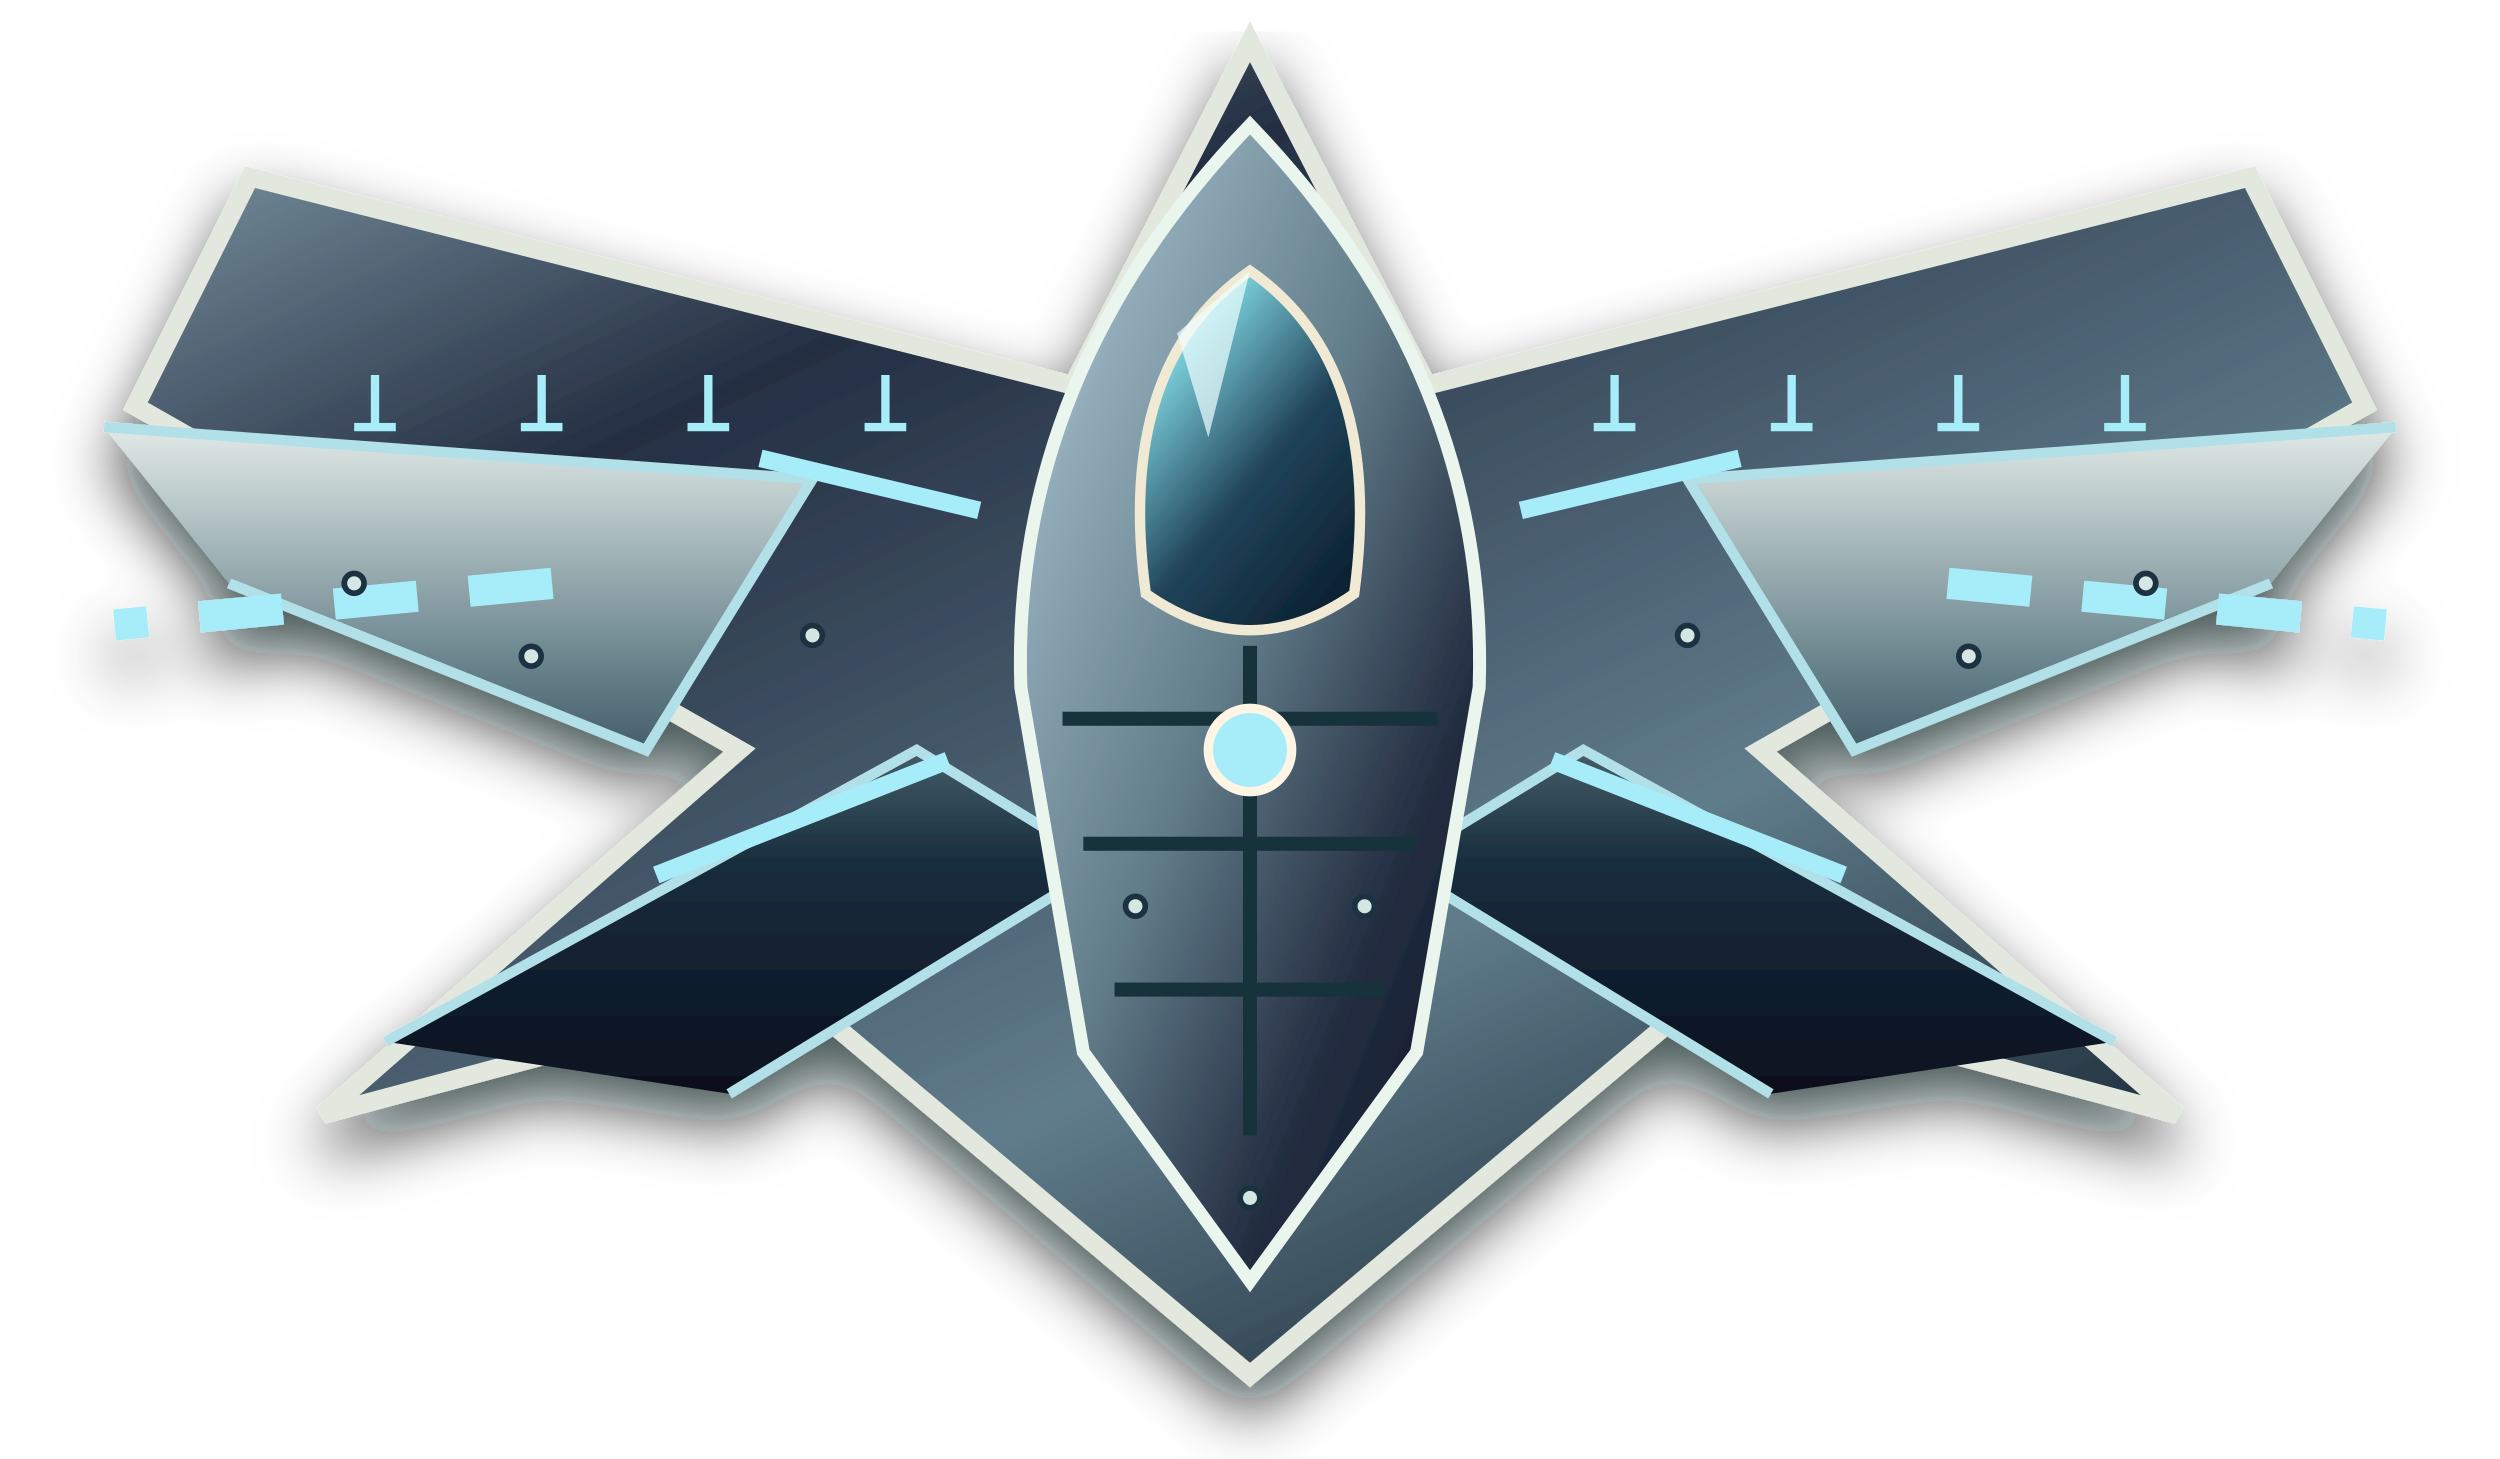
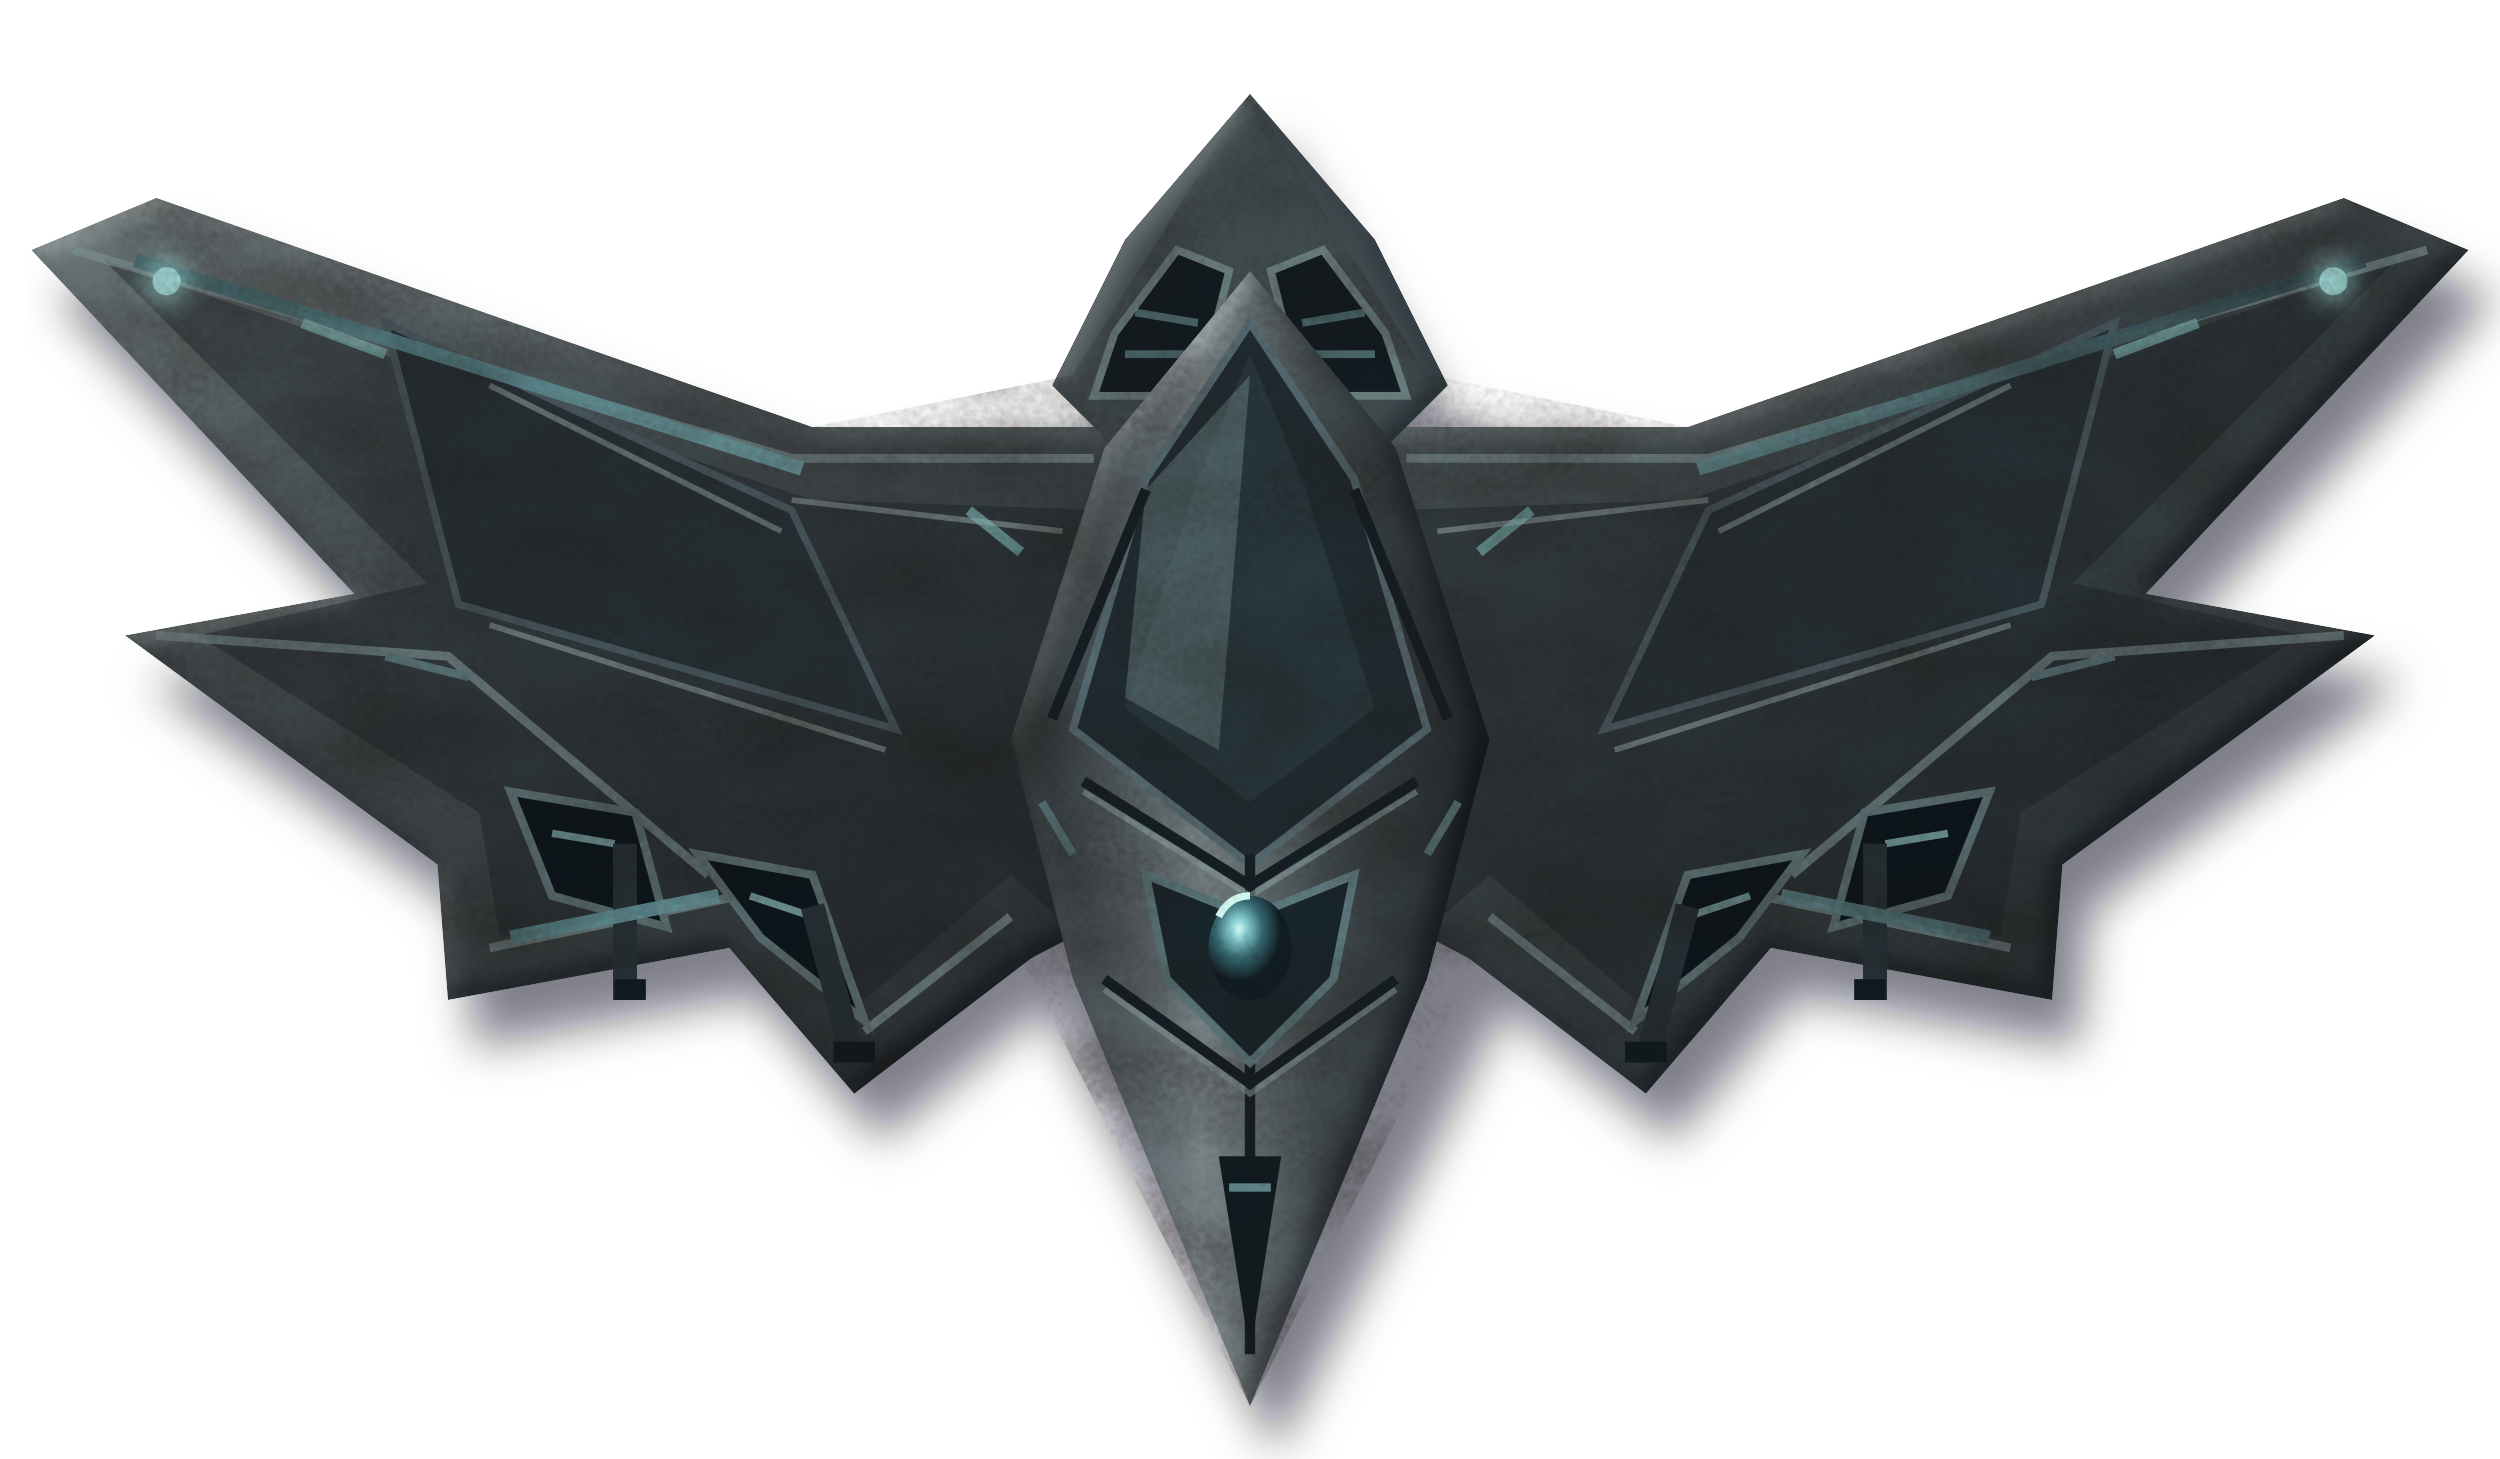
- <svg xmlns="http://www.w3.org/2000/svg" width="240" height="140" viewBox="0 0 240 140">
+ <svg xmlns="http://www.w3.org/2000/svg" xmlns:xlink="http://www.w3.org/1999/xlink" width="240" height="140" viewBox="0 0 240 140">
  <defs>
-     <linearGradient id="hull" x1="0" y1="0" x2="1" y2="1">
-       <stop stop-color="#f6fbf6" />
-       <stop offset=".19" stop-color="#91abb9" />
-       <stop offset=".46" stop-color="#627d8a" />
-       <stop offset=".73" stop-color="#242e42" />
-       <stop offset="1" stop-color="#090f1e" />
+     <filter id="bevel" x="-5%" y="-5%" width="110%" height="110%" color-interpolation-filters="sRGB">
+       <feGaussianBlur in="SourceAlpha" stdDeviation="1.1" result="height" />
+       <feDiffuseLighting in="height" surfaceScale="2.6" diffuseConstant="1.18" lighting-color="#fff" result="diffuse">
+         <feDistantLight azimuth="225" elevation="52" />
+       </feDiffuseLighting>
+       <feSpecularLighting in="height" surfaceScale="2.6" specularConstant=".75" specularExponent="18" lighting-color="#fff4df" result="specular">
+         <feDistantLight azimuth="225" elevation="44" />
+       </feSpecularLighting>
+       <feComposite in="SourceGraphic" in2="diffuse" operator="arithmetic" k1="1" result="lit" />
+       <feComposite in="specular" in2="SourceAlpha" operator="in" result="gloss" />
+       <feComposite in="gloss" in2="lit" operator="arithmetic" k2=".38" k3="1" result="shaded" />
+       <feComposite in="shaded" in2="SourceAlpha" operator="in" />
+     </filter>
+     <filter id="grime" x="0" y="0" width="100%" height="100%" color-interpolation-filters="sRGB">
+       <feTurbulence type="fractalNoise" baseFrequency=".07 .12" numOctaves="3" seed="34" result="mottle" />
+       <feTurbulence type="fractalNoise" baseFrequency="1.4" numOctaves="2" seed="5" result="grain" />
+       <feComposite in="mottle" in2="grain" operator="arithmetic" k2=".7" k3=".3" />
+       <feColorMatrix type="matrix" values="0 0 0 0 .1  0 0 0 0 .07  0 0 0 0 .05  -1.6 0 0 0 1.05" />
+       <feComposite in2="SourceAlpha" operator="in" />
+     </filter>
+     <filter id="shadow" x="-20%" y="-20%" width="140%" height="150%">
+       <feGaussianBlur in="SourceAlpha" stdDeviation="2.2" />
+       <feOffset dx="2.5" dy="4.5" result="blur" />
+       <feFlood flood-color="#02070d" flood-opacity=".5" />
+       <feComposite in2="blur" operator="in" />
+     </filter>
+     <filter id="glow" x="-200%" y="-200%" width="500%" height="500%">
+       <feGaussianBlur stdDeviation="1.5" result="halo" />
+       <feMerge>
+         <feMergeNode in="halo" />
+         <feMergeNode in="halo" />
+         <feMergeNode in="SourceGraphic" />
+       </feMerge>
+     </filter>
+     <linearGradient id="wingL" x1="0" y1="0" x2=".9" y2="1">
+       <stop stop-color="#626e72" />
+       <stop offset=".4" stop-color="#343d42" />
+       <stop offset="1" stop-color="#171d22" />
    </linearGradient>
-     <linearGradient id="wing" x1="0" y1="0" x2=".8" y2="1">
-       <stop stop-color="#8eabb7" />
-       <stop offset=".29" stop-color="#242e42" />
-       <stop offset=".69" stop-color="#607c8b" />
-       <stop offset="1" stop-color="#101d29" />
+     <linearGradient id="wingR" x1="0" y1="0" x2="1" y2="1">
+       <stop stop-color="#414b50" />
+       <stop offset=".55" stop-color="#252e33" />
+       <stop offset="1" stop-color="#12191e" />
    </linearGradient>
-     <linearGradient id="glass" x1=".15" y1="0" x2=".9" y2="1">
-       <stop stop-color="#e6faff" />
-       <stop offset=".18" stop-color="#76c7d4" />
-       <stop offset=".55" stop-color="#204359" />
-       <stop offset="1" stop-color="#091c2d" />
+     <linearGradient id="body" x1="0" x2="1">
+       <stop stop-color="#161e22" />
+       <stop offset=".31" stop-color="#566168" />
+       <stop offset=".4" stop-color="#707c81" />
+       <stop offset=".65" stop-color="#343e43" />
+       <stop offset="1" stop-color="#11181d" />
    </linearGradient>
-     <radialGradient id="core">
-       <stop stop-color="#fff5da" />
-       <stop offset=".28" stop-color="#a7ecf9" />
-       <stop offset=".72" stop-color="#912c35" />
-       <stop offset="1" stop-color="#251624" />
+     <linearGradient id="edge">
+       <stop stop-color="#3d636a" />
+       <stop offset=".5" stop-color="#83b6ba" />
+       <stop offset="1" stop-color="#263a40" />
+     </linearGradient>
+     <radialGradient id="sensor" cx=".37" cy=".32">
+       <stop stop-color="#d6f7f2" />
+       <stop offset=".18" stop-color="#8bd2d5" />
+       <stop offset=".55" stop-color="#366971" />
+       <stop offset="1" stop-color="#101c23" />
    </radialGradient>
-     <linearGradient id="steel" x1="0" y1="0" x2="0" y2="1">
-       <stop stop-color="#e1eae7" />
-       <stop offset=".36" stop-color="#67828b" />
-       <stop offset=".65" stop-color="#192e3e" />
-       <stop offset="1" stop-color="#090f1d" />
-     </linearGradient>
-     <filter id="shadow" x="-25%" y="-25%" width="150%" height="160%">
-       <feDropShadow dx="0" dy="3" stdDeviation="3" flood-color="#030c17" flood-opacity=".72" />
-     </filter>
+     <g id="airframe">
+       <path d="M120 9 137 36 162 41 225 19 237 24 206 57 228 61 198 83 197 96 170 91 158 105 142 92 120 135 98 92 82 105 70 91 43 96 42 83 12 61 34 57 3 24 15 19 78 41 103 36Z" />
+     </g>
  </defs>
-   <g filter="url(#shadow)">
-     <path d="M120 4 137 37 216 17 227 39 169 72 209 107 164 95 120 132 76 95 31 107 71 72 13 39 24 17 103 37Z" fill="url(#wing)" stroke="#e3e8df" stroke-width="1.8" />
-     <path d="M10 41 78 46 62 72 22 56 M230 41 162 46 178 72 218 56 M37 100 88 72 106 83 70 105 M203 100 152 72 134 83 170 105" fill="url(#steel)" stroke="#b1e0e8" />
-     <path d="M53 56 11 60 M187 56 229 60" stroke="#a7ecf9" stroke-width="3" stroke-dasharray="8 5" />
-     <path d="M120 12Q97 36 98 66L104 101 120 123 136 101 142 66Q143 36 120 12Z" fill="url(#hull)" stroke="#eaf5ed" stroke-width="1.25" />
-     <path d="M120 26Q107 35 110 57Q120 64 130 57Q133 35 120 26Z" fill="url(#glass)" stroke="#f0e9d4" />
-     <path d="M113 32 120 26 116 42" fill="#eeffff" opacity=".7" />
-     <path d="M102 69h36 M104 81h32 M107 95h26 M120 62v47" fill="none" stroke="#18313b" stroke-width="1.35" />
-     <path d="M73 44 94 49 M167 44 146 49 M63 84 91 73 M177 84 149 73" stroke="#a7ecf9" stroke-width="1.7" />
-     <path d="M36 36v5 m-2 0h4" stroke="#a7ecf9" stroke-width=".8" />
-     <path d="M52 36v5 m-2 0h4" stroke="#a7ecf9" stroke-width=".8" />
-     <path d="M68 36v5 m-2 0h4" stroke="#a7ecf9" stroke-width=".8" />
-     <path d="M85 36v5 m-2 0h4" stroke="#a7ecf9" stroke-width=".8" />
-     <path d="M155 36v5 m-2 0h4" stroke="#a7ecf9" stroke-width=".8" />
-     <path d="M172 36v5 m-2 0h4" stroke="#a7ecf9" stroke-width=".8" />
-     <path d="M188 36v5 m-2 0h4" stroke="#a7ecf9" stroke-width=".8" />
-     <path d="M204 36v5 m-2 0h4" stroke="#a7ecf9" stroke-width=".8" />
-     <circle cx="34" cy="56" r=".95" fill="#d4e7e2" stroke="#1b3341" stroke-width=".55" />
-     <circle cx="51" cy="63" r=".95" fill="#d4e7e2" stroke="#1b3341" stroke-width=".55" />
-     <circle cx="78" cy="61" r=".95" fill="#d4e7e2" stroke="#1b3341" stroke-width=".55" />
-     <circle cx="206" cy="56" r=".95" fill="#d4e7e2" stroke="#1b3341" stroke-width=".55" />
-     <circle cx="189" cy="63" r=".95" fill="#d4e7e2" stroke="#1b3341" stroke-width=".55" />
-     <circle cx="162" cy="61" r=".95" fill="#d4e7e2" stroke="#1b3341" stroke-width=".55" />
-     <circle cx="109" cy="87" r=".95" fill="#d4e7e2" stroke="#1b3341" stroke-width=".55" />
-     <circle cx="131" cy="87" r=".95" fill="#d4e7e2" stroke="#1b3341" stroke-width=".55" />
-     <circle cx="120" cy="115" r=".95" fill="#d4e7e2" stroke="#1b3341" stroke-width=".55" />
-     <circle cx="120" cy="72" r="4" fill="#a7ecf9" stroke="#fff5e5" stroke-width=".9" />
+   <use href="#airframe" xlink:href="#airframe" filter="url(#shadow)" />
+   <g filter="url(#bevel)">
+     <path d="M110 41 78 41 15 19 3 24 34 57 12 61 42 83 43 96 70 91 82 105 99 92 120 81Z" fill="url(#wingL)" />
+     <path d="M130 41 162 41 225 19 237 24 206 57 228 61 198 83 197 96 170 91 158 105 141 92 120 81Z" fill="url(#wingR)" />
  </g>
+   <path d="M10 25 78 48 107 49 120 70 133 49 162 48 230 25 199 56 221 61 194 78 192 90 168 86 157 96 143 84 120 104 97 84 83 96 72 86 48 90 46 78 19 61 41 56Z" fill="#171f24" opacity=".42" />
+   <path d="M7 24 76 44 105 44 M233 24 164 44 135 44 M15 61 43 63 68 84 M225 61 197 63 172 84 M47 91l24-5 M193 91l-24-5 M83 99l14-11 M157 99l-14-11" fill="none" stroke="#7b9092" stroke-width=".85" opacity=".64" />
+   <path d="M37 31 76 49 86 70 44 58Z M203 31 164 49 154 70 196 58Z" fill="#252e33" stroke="#445359" stroke-width=".7" />
+   <path d="M47 37 75 51 M193 37 165 51 M47 60 85 72 M193 60 155 72 M76 48l26 3 M164 48l-26 3" fill="none" stroke="#9dadab" stroke-width=".55" opacity=".48" />
+   <path d="M49 76 61 78 64 89 53 86Z M67 82l11 2 5 14-10-8Z M191 76l-12 2-3 11 11-3Z M173 82l-11 2-5 14 10-8Z" fill="#0b151b" stroke="#56686b" stroke-width=".8" />
+   <path d="M53 80l6 1 M181 81l6-1 M72 86l6 2 M162 88l6-2" stroke="#8cb8b7" stroke-width=".7" opacity=".7" />
+   <path d="M60 81v15 M180 81v15 M78 87l4 15 M162 87l-4 15" stroke="#242e33" stroke-width="2.3" />
+   <path d="M59 95h3 M178 95h3 M80 101h4 M156 101h4" stroke="#10191d" stroke-width="2" />
+   <path d="M101 37 108 23 120 9 132 23 139 37 131 45H109Z" fill="#333e44" filter="url(#bevel)" />
+   <path d="M107 32 113 24 118 26 115 38H105Z M133 32l-6-8-5 2 3 12h10Z" fill="#111b21" stroke="#687b7b" stroke-width=".75" />
+   <path d="M108 34h7 M125 34h7 M109 30l6 1 M125 31l6-1" stroke="#729ca1" stroke-width=".75" opacity=".6" />
+   <path d="M120 26 134 43 143 71 137 94 120 135 103 94 97 71 106 43Z" fill="url(#body)" filter="url(#bevel)" />
+   <path d="M120 31 130 46 137 70 120 83 103 70 110 46Z" fill="#202b31" stroke="#556970" stroke-width=".75" />
+   <path d="M120 34 125 46 132 68 120 77 108 68 115 46Z" fill="#27373d" />
+   <path d="M110 47 120 36 117 72 108 67Z" fill="#738a8d" opacity=".44" />
+   <path d="M104 75 120 85 136 75 M106 94l14 10 14-10 M120 82v48 M110 47l-9 22 M130 47l9 22" fill="none" stroke="#151e24" stroke-width="1" />
+   <path d="M104 76 120 86 136 76 M106 95l14 10 14-10" fill="none" stroke="#8da4a4" stroke-width=".55" opacity=".55" />
+   <path d="M110 84 120 88 130 84 128 94 120 102 112 94Z" fill="#18252b" stroke="#5b777b" stroke-width=".8" />
+   <ellipse cx="120" cy="91" rx="4" ry="5" fill="url(#sensor)" />
+   <path d="M117 88q1-2 3-2" stroke="#d1f5ef" stroke-width=".7" fill="none" />
+   <path d="M117 111h6l-3 19Z" fill="#101b20" />
+   <path d="M118 114h4" stroke="#7eaeb0" stroke-width=".8" opacity=".7" />
+   <path d="M13 25 77 45 M227 25 163 45 M49 90l20-4 M191 90l-20-4" stroke="url(#edge)" stroke-width="1.35" opacity=".9" />
+   <path d="M29 31 37 34 M211 31l-8 3 M93 49l5 4 M147 49l-5 4" stroke="#80b9b9" stroke-width="1" opacity=".6" />
+   <path d="M37 63l8 2 M203 63l-8 2 M100 77l3 5 M140 77l-3 5" stroke="#536d71" stroke-width=".8" />
+   <circle cx="16" cy="27" r="1.35" fill="#a1dcda" filter="url(#glow)" />
+   <circle cx="224" cy="27" r="1.35" fill="#a1dcda" filter="url(#glow)" />
+   <use href="#airframe" xlink:href="#airframe" filter="url(#grime)" opacity=".46" />
</svg>
